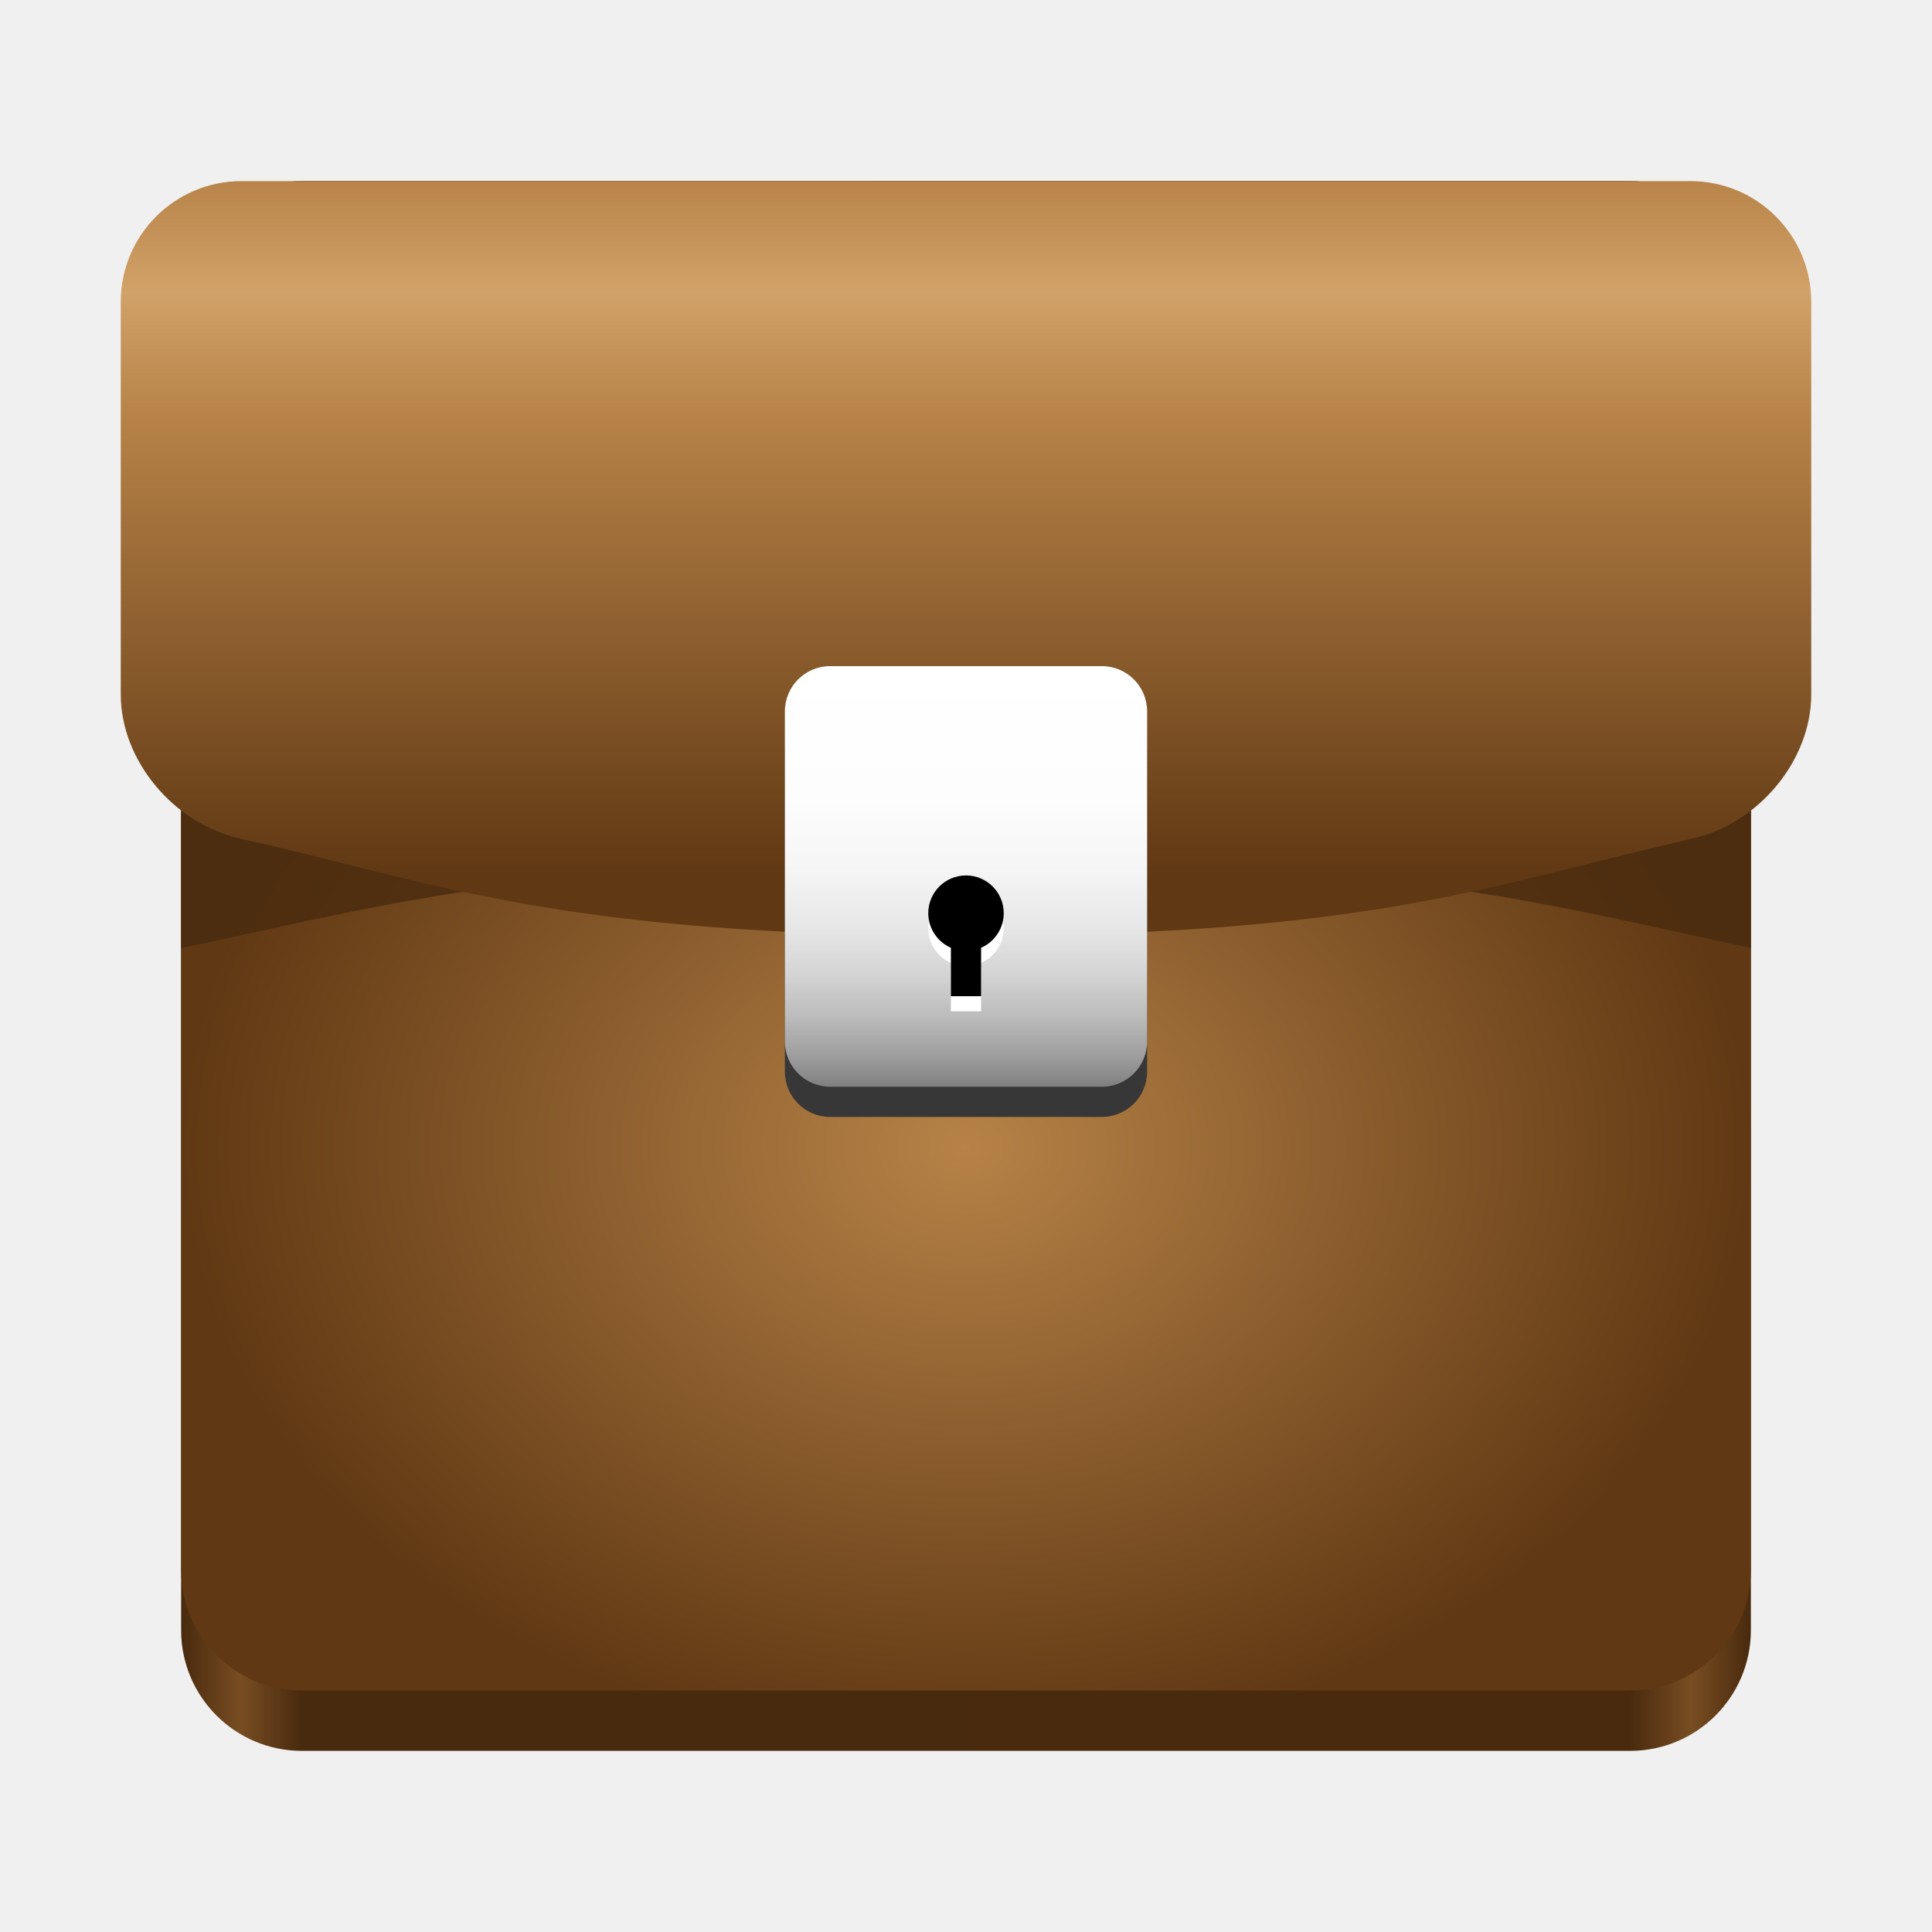
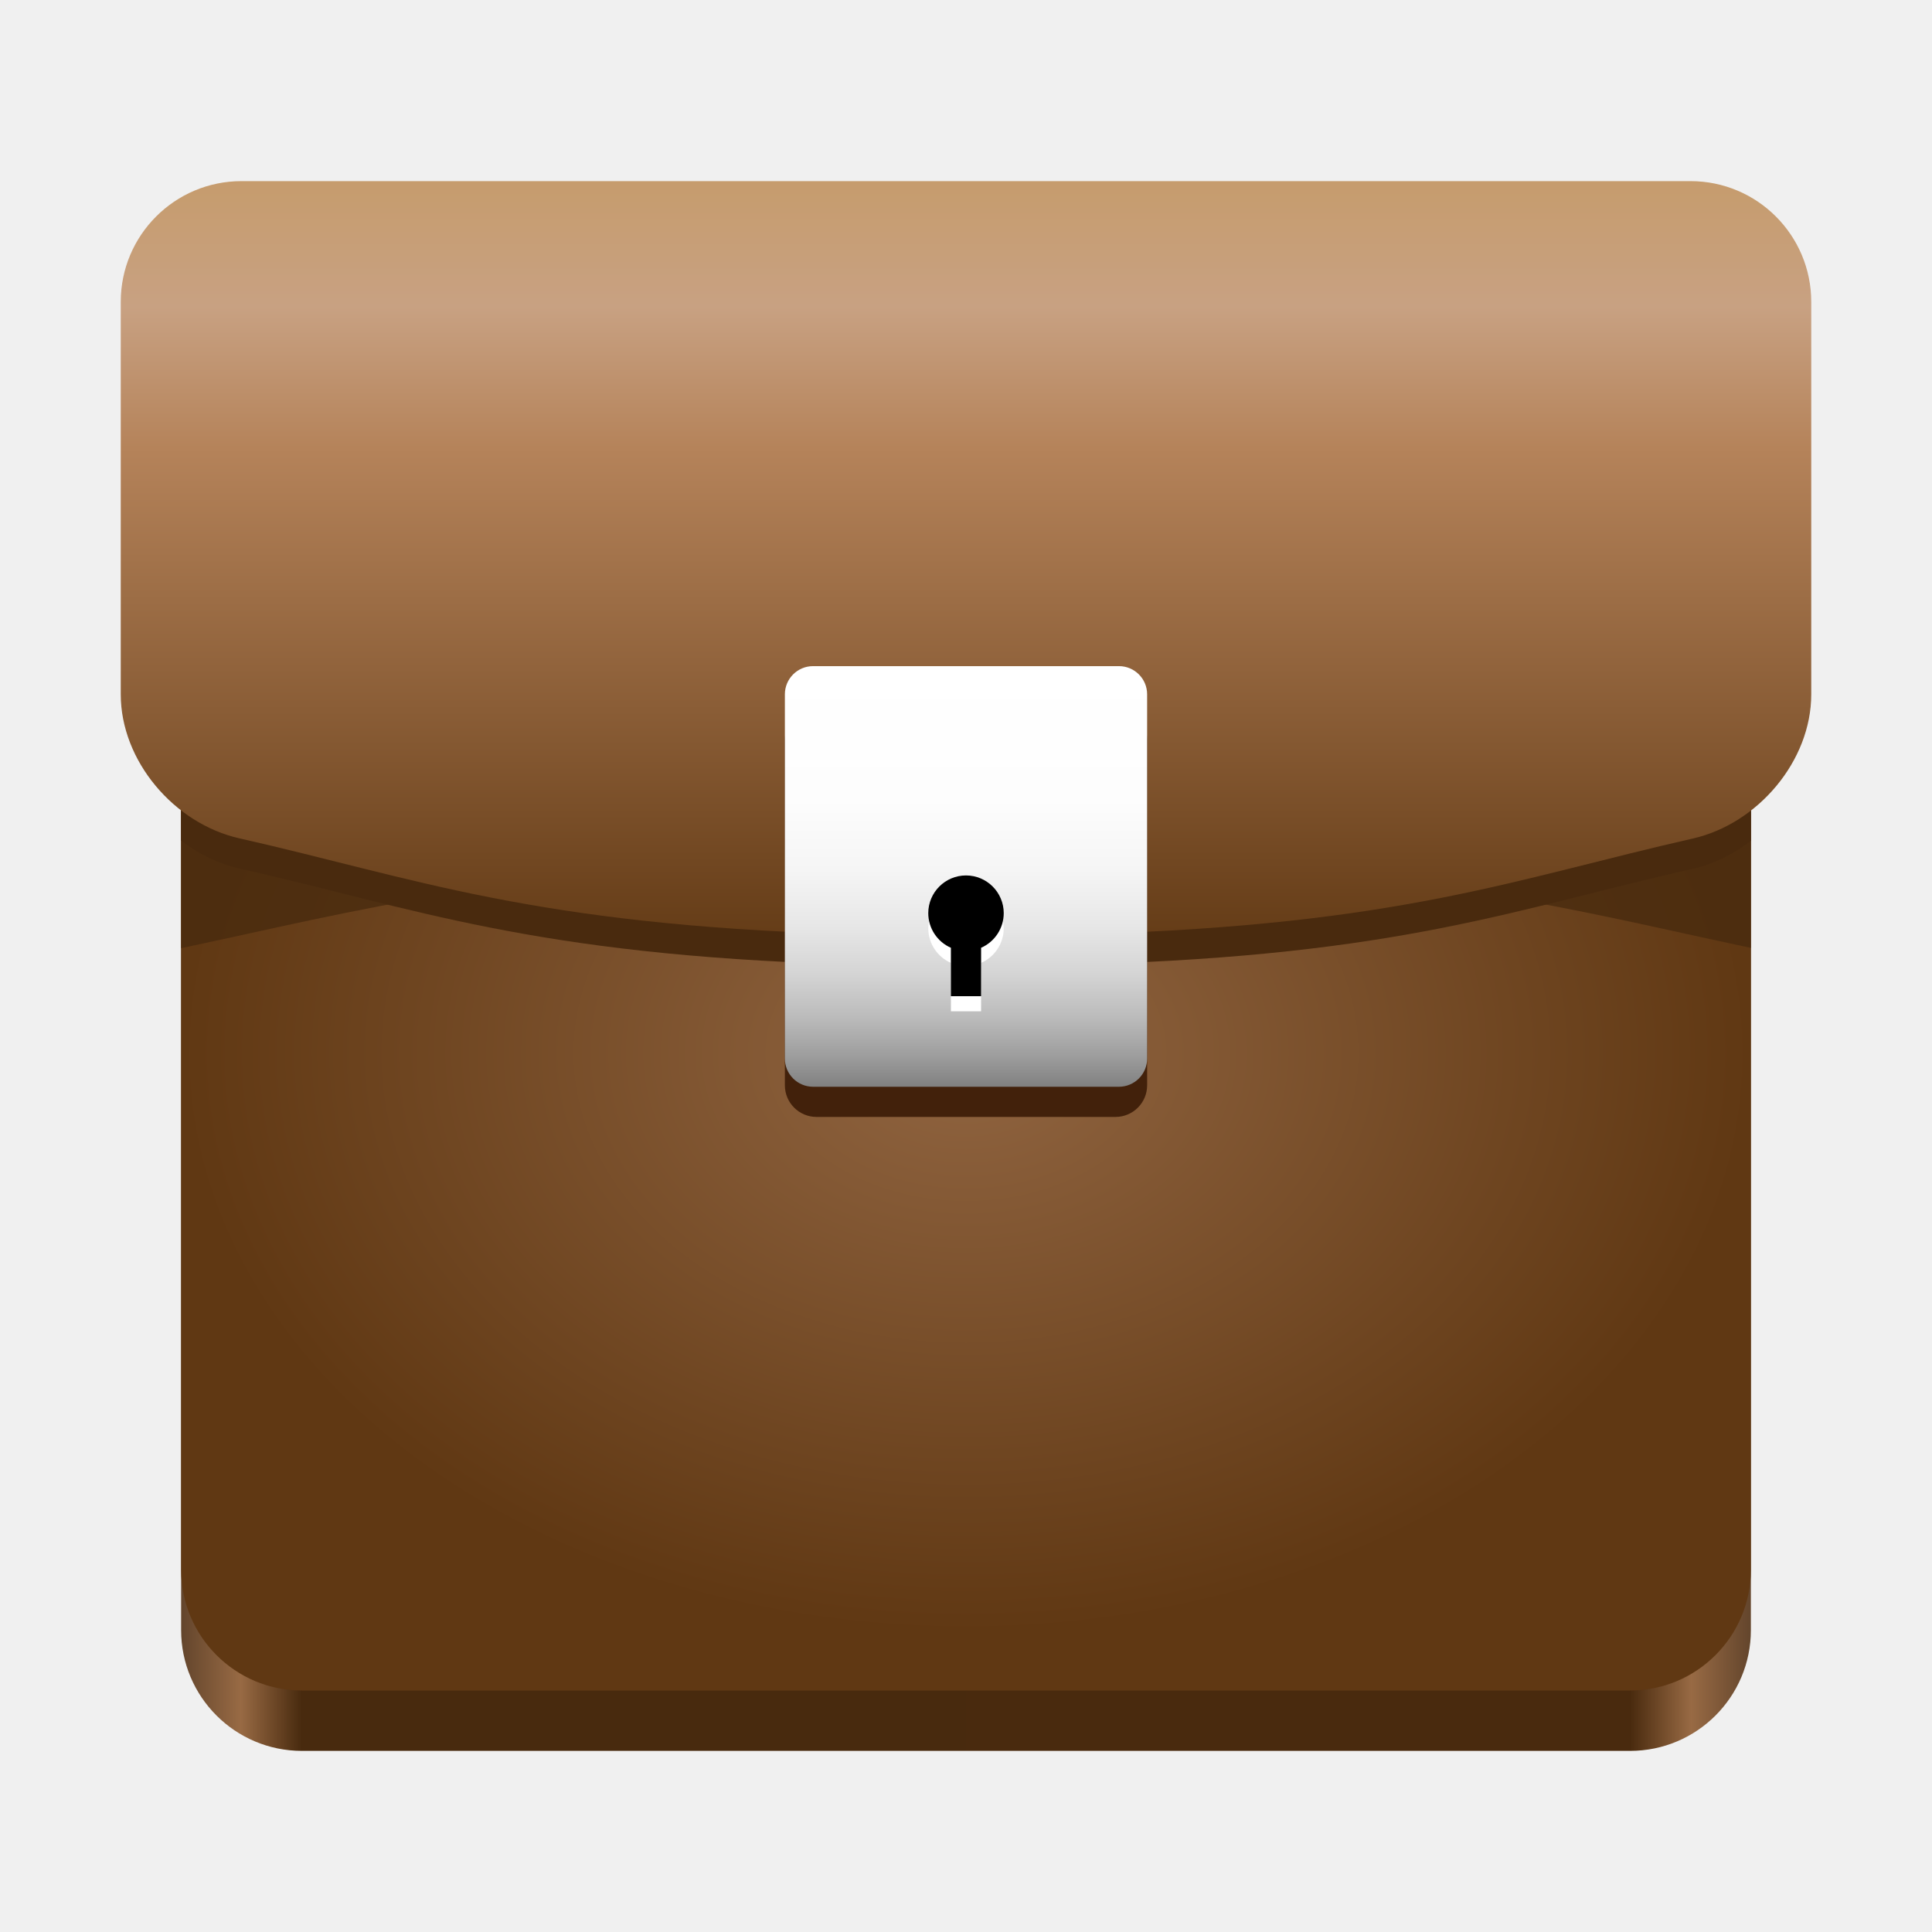
<svg xmlns="http://www.w3.org/2000/svg" height="128px" viewBox="0 0 128 128" width="128px">
  <linearGradient id="a" gradientTransform="matrix(0.232143 0 0 0.328947 -8.56691 263.827)" gradientUnits="userSpaceOnUse" x1="88.596" x2="536.596" y1="-449.394" y2="-449.394">
-     <stop offset="0" stop-color="#492a0e" />
-     <stop offset="0.038" stop-color="#784d22" />
+     <stop offset="0" stop-color="#63452c" />
+     <stop offset="0.038" stop-color="#986a44" />
    <stop offset="0.077" stop-color="#482a0e" />
    <stop offset="0.923" stop-color="#492a0e" />
-     <stop offset="0.962" stop-color="#784d22" />
-     <stop offset="1" stop-color="#492a0e" />
+     <stop offset="0.962" stop-color="#986a44" />
+     <stop offset="1" stop-color="#63452c" />
  </linearGradient>
-   <radialGradient id="b" cx="-304" cy="247.52" gradientTransform="matrix(1 0 0 0.769231 368 -114.4)" gradientUnits="userSpaceOnUse" r="52">
-     <stop offset="0" stop-color="#b68247" />
+   <radialGradient id="b" cx="-304" cy="237.12" gradientTransform="matrix(1 0 0 0.738462 368 -105.344)" gradientUnits="userSpaceOnUse" r="52">
+     <stop offset="0" stop-color="#916541" />
    <stop offset="1" stop-color="#603813" />
  </radialGradient>
  <filter id="c" height="100%" width="100%" x="0%" y="0%">
    <feColorMatrix in="SourceGraphic" type="matrix" values="0 0 0 0 1 0 0 0 0 1 0 0 0 0 1 0 0 0 1 0" />
  </filter>
  <mask id="d">
    <g filter="url(#c)">
      <rect fill-opacity="0.8" height="128" width="128" />
    </g>
  </mask>
  <clipPath id="e">
    <rect height="152" width="192" />
  </clipPath>
-   <linearGradient id="f" gradientUnits="userSpaceOnUse" x1="35.076" x2="35.076" y1="12" y2="58">
-     <stop offset="0" stop-color="#b88449" />
-     <stop offset="0.16" stop-color="#d1a269" />
-     <stop offset="0.34" stop-color="#b68247" />
+   <linearGradient id="f" gradientUnits="userSpaceOnUse" x1="35.076" x2="35.076" y1="12" y2="64">
+     <stop offset="0" stop-color="#c69c6d" />
+     <stop offset="0.16" stop-color="#c8a182" />
+     <stop offset="0.34" stop-color="#b5835a" />
    <stop offset="1" stop-color="#603813" />
  </linearGradient>
  <linearGradient id="g" gradientTransform="matrix(0.20328 0 0 0.236047 -18.90901 -30.35931)" gradientUnits="userSpaceOnUse" x1="407.857" x2="407.857" y1="315.574" y2="433.64">
    <stop offset="0" stop-color="#ffffff" />
    <stop offset="0.318" stop-color="#fdfdfd" />
    <stop offset="0.485" stop-color="#f5f5f5" />
    <stop offset="0.618" stop-color="#e7e7e7" />
    <stop offset="0.733" stop-color="#d4d4d4" />
    <stop offset="0.835" stop-color="#bbbbbb" />
    <stop offset="0.928" stop-color="#9d9d9d" />
    <stop offset="1" stop-color="#808080" />
  </linearGradient>
  <linearGradient id="h" gradientTransform="matrix(1.04635 0 0 1.020244 -28.40186 3.804924)" gradientUnits="userSpaceOnUse" x1="72" x2="72" y1="82" y2="74">
    <stop offset="0" stop-color="#666666" />
    <stop offset="1" />
  </linearGradient>
  <path d="m 20 16 h 88 c 4.418 0 8 3.582 8 8 v 84 c 0 4.418 -3.582 8 -8 8 h -88 c -4.418 0 -8 -3.582 -8 -8 v -84 c 0 -4.418 3.582 -8 8 -8 z m 0 0" fill="url(#a)" />
-   <path d="m 20 12 h 88 c 4.418 0 8 3.582 8 8 v 84 c 0 4.418 -3.582 8 -8 8 h -88 c -4.418 0 -8 -3.582 -8 -8 v -84 c 0 -4.418 3.582 -8 8 -8 z m 0 0" fill="url(#b)" />
+   <path d="m 20 16 h 88 c 4.418 0 8 3.582 8 8 v 80 c 0 4.418 -3.582 8 -8 8 h -88 c -4.418 0 -8 -3.582 -8 -8 v -80 c 0 -4.418 3.582 -8 8 -8 z m 0 0" fill="url(#b)" />
  <g clip-path="url(#e)" mask="url(#d)" transform="matrix(1 0 0 1 -8 -16)">
-     <path d="m 28 28 c -4.434 0 -8 3.566 -8 8 v 42.82 c 11.84 -2.5 21.297 -5.23 44 -5.746 c 4.418 -0.102 11.582 -0.102 16 -0.004 c 22.77 0.504 31.965 3.188 44 5.73 v -42.801 c 0 -4.434 -3.566 -8 -8 -8 z m 0 0" fill="#492a0e" />
+     <path d="m 28 30 c -4.434 0 -8 3.566 -8 8 v 40.82 c 11.84 -2.5 21.297 -5.23 44 -5.746 c 4.418 -0.102 11.582 -0.102 16 -0.004 c 22.77 0.504 31.965 3.188 44 5.73 v -40.801 c 0 -4.434 -3.566 -8 -8 -8 z m 0 0" fill="#492a0e" />
  </g>
+   <path d="m 16 16 c -0.48 0 -0.961 0.043 -1.434 0.129 c -1.574 1.461 -2.566 3.543 -2.566 5.871 v 33.688 c 1.141 0.883 2.453 1.535 3.848 1.848 c 11.543 2.609 19.367 5.719 40.152 6.352 c 4.418 0.133 11.582 0.133 16 0 c 20.816 -0.613 28.379 -3.664 40.156 -6.332 c 1.395 -0.316 2.703 -0.969 3.844 -1.855 v -33.699 c 0 -2.328 -0.992 -4.41 -2.57 -5.871 c -0.469 -0.086 -0.949 -0.129 -1.43 -0.129 z m 0 0" fill="#492a0e" />
  <path d="m 16 12 h 96 c 4.418 0 8 3.582 8 8 v 26 c 0 4.418 -3.539 8.578 -7.848 9.555 c -11.777 2.668 -19.336 5.715 -40.152 6.332 c -4.418 0.133 -11.582 0.133 -16 0 c -20.785 -0.633 -28.609 -3.742 -40.152 -6.348 c -4.309 -0.977 -7.848 -5.121 -7.848 -9.539 v -26 c 0 -4.418 3.582 -8 8 -8 z m 0 0" fill="url(#f)" />
-   <path d="m 55 46.902 h 18 c 1.656 0 3 1.344 3 3 v 21.098 c 0 1.656 -1.344 3 -3 3 h -18 c -1.656 0 -3 -1.344 -3 -3 v -21.098 c 0 -1.656 1.344 -3 3 -3 z m 0 0" fill="#373737" />
-   <path d="m 55 44.133 h 18 c 1.656 0 3 1.34 3 3 v 21.867 c 0 1.656 -1.344 3 -3 3 h -18 c -1.656 0 -3 -1.344 -3 -3 v -21.867 c 0 -1.66 1.344 -3 3 -3 z m 0 0" fill="url(#g)" />
+   <path d="m 54.098 46.902 h 19.805 c 1.16 0 2.098 0.938 2.098 2.098 v 22.902 c 0 1.16 -0.938 2.098 -2.098 2.098 h -19.805 c -1.16 0 -2.098 -0.938 -2.098 -2.098 v -22.902 c 0 -1.16 0.938 -2.098 2.098 -2.098 z m 0 0" fill="#42210b" />
+   <path d="m 53.867 44.133 h 20.266 c 1.031 0 1.867 0.836 1.867 1.867 v 24.133 c 0 1.031 -0.836 1.867 -1.867 1.867 h -20.266 c -1.031 0 -1.867 -0.836 -1.867 -1.867 v -24.133 c 0 -1.031 0.836 -1.867 1.867 -1.867 z m 0 0" fill="url(#g)" />
  <path d="m 64 59 c -1.379 0 -2.5 1.121 -2.5 2.5 c 0 0.992 0.59 1.895 1.5 2.293 v 3.207 h 2 v -3.207 c 0.91 -0.398 1.5 -1.301 1.5 -2.293 c 0 -1.379 -1.121 -2.5 -2.5 -2.5 z m 0 0" fill="#ffffff" />
  <path d="m 64 58 c -1.379 0 -2.5 1.121 -2.5 2.5 c 0 0.992 0.59 1.895 1.5 2.293 v 3.207 h 2 v -3.207 c 0.91 -0.398 1.5 -1.301 1.5 -2.293 c 0 -1.379 -1.121 -2.5 -2.5 -2.5 z m 0 0" fill="url(#h)" />
</svg>
